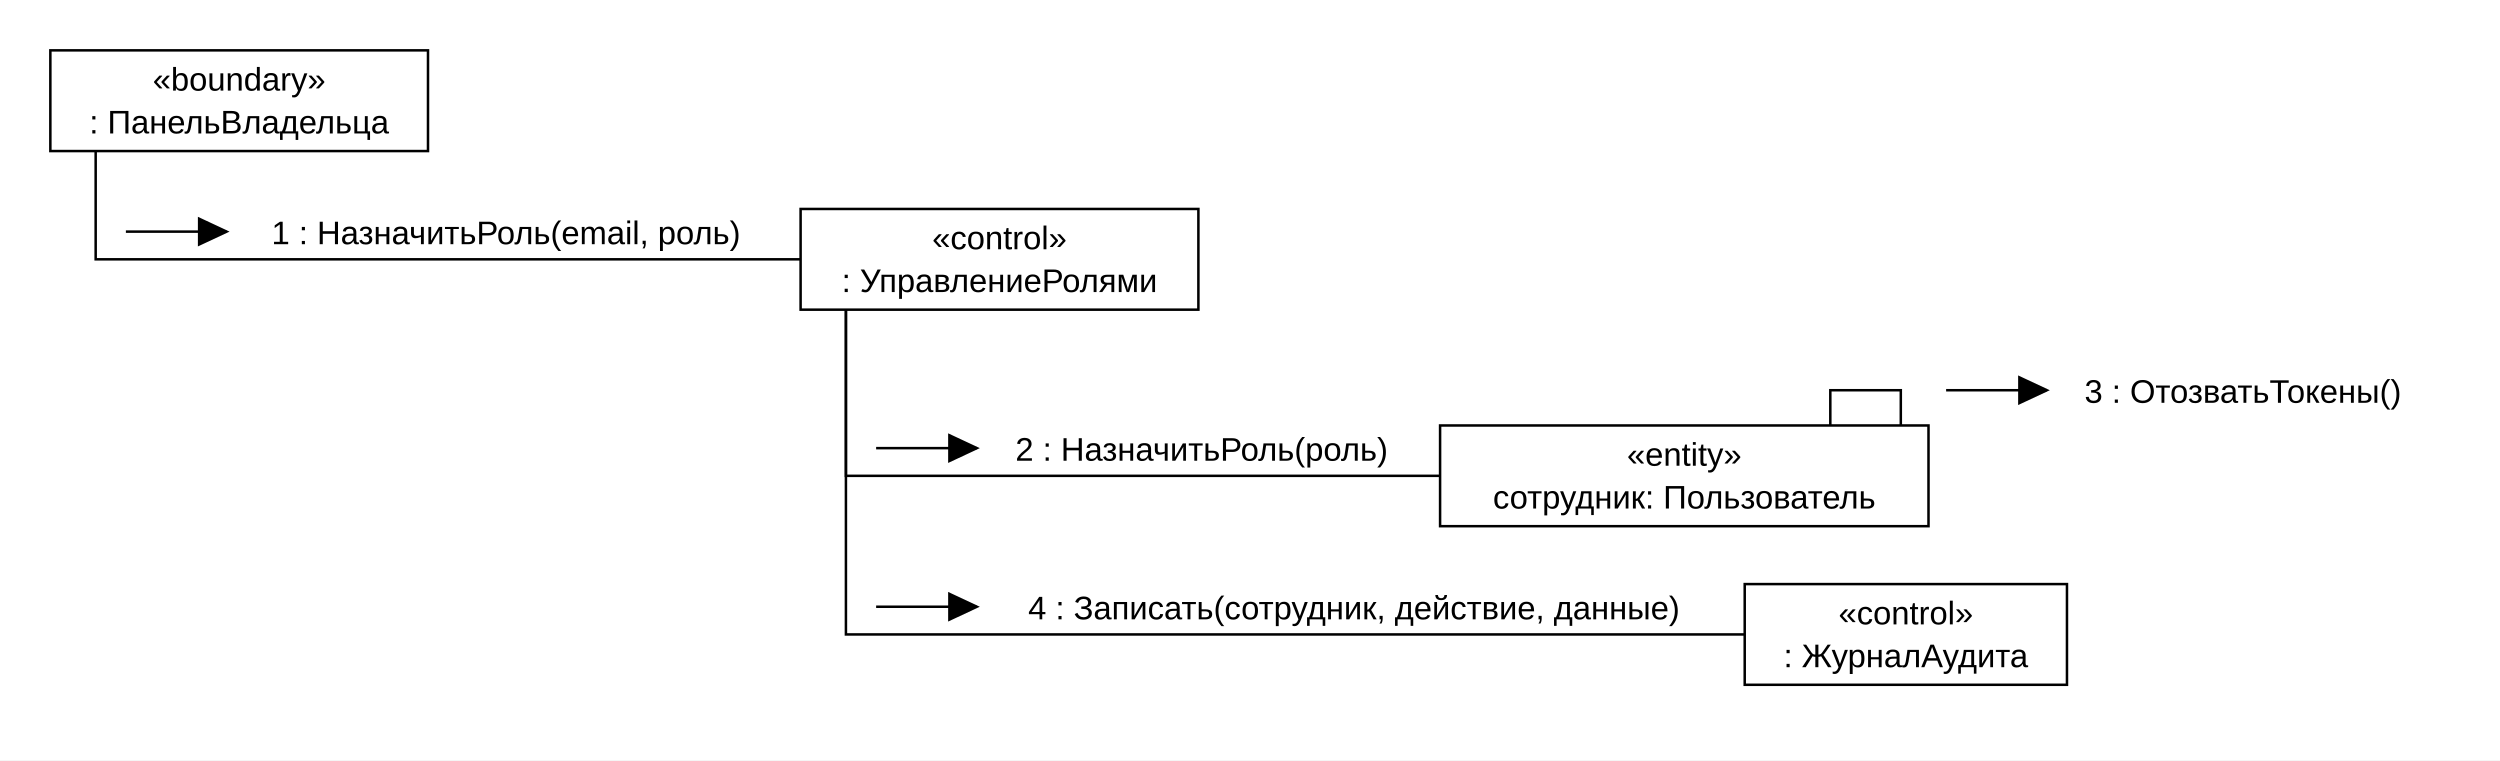
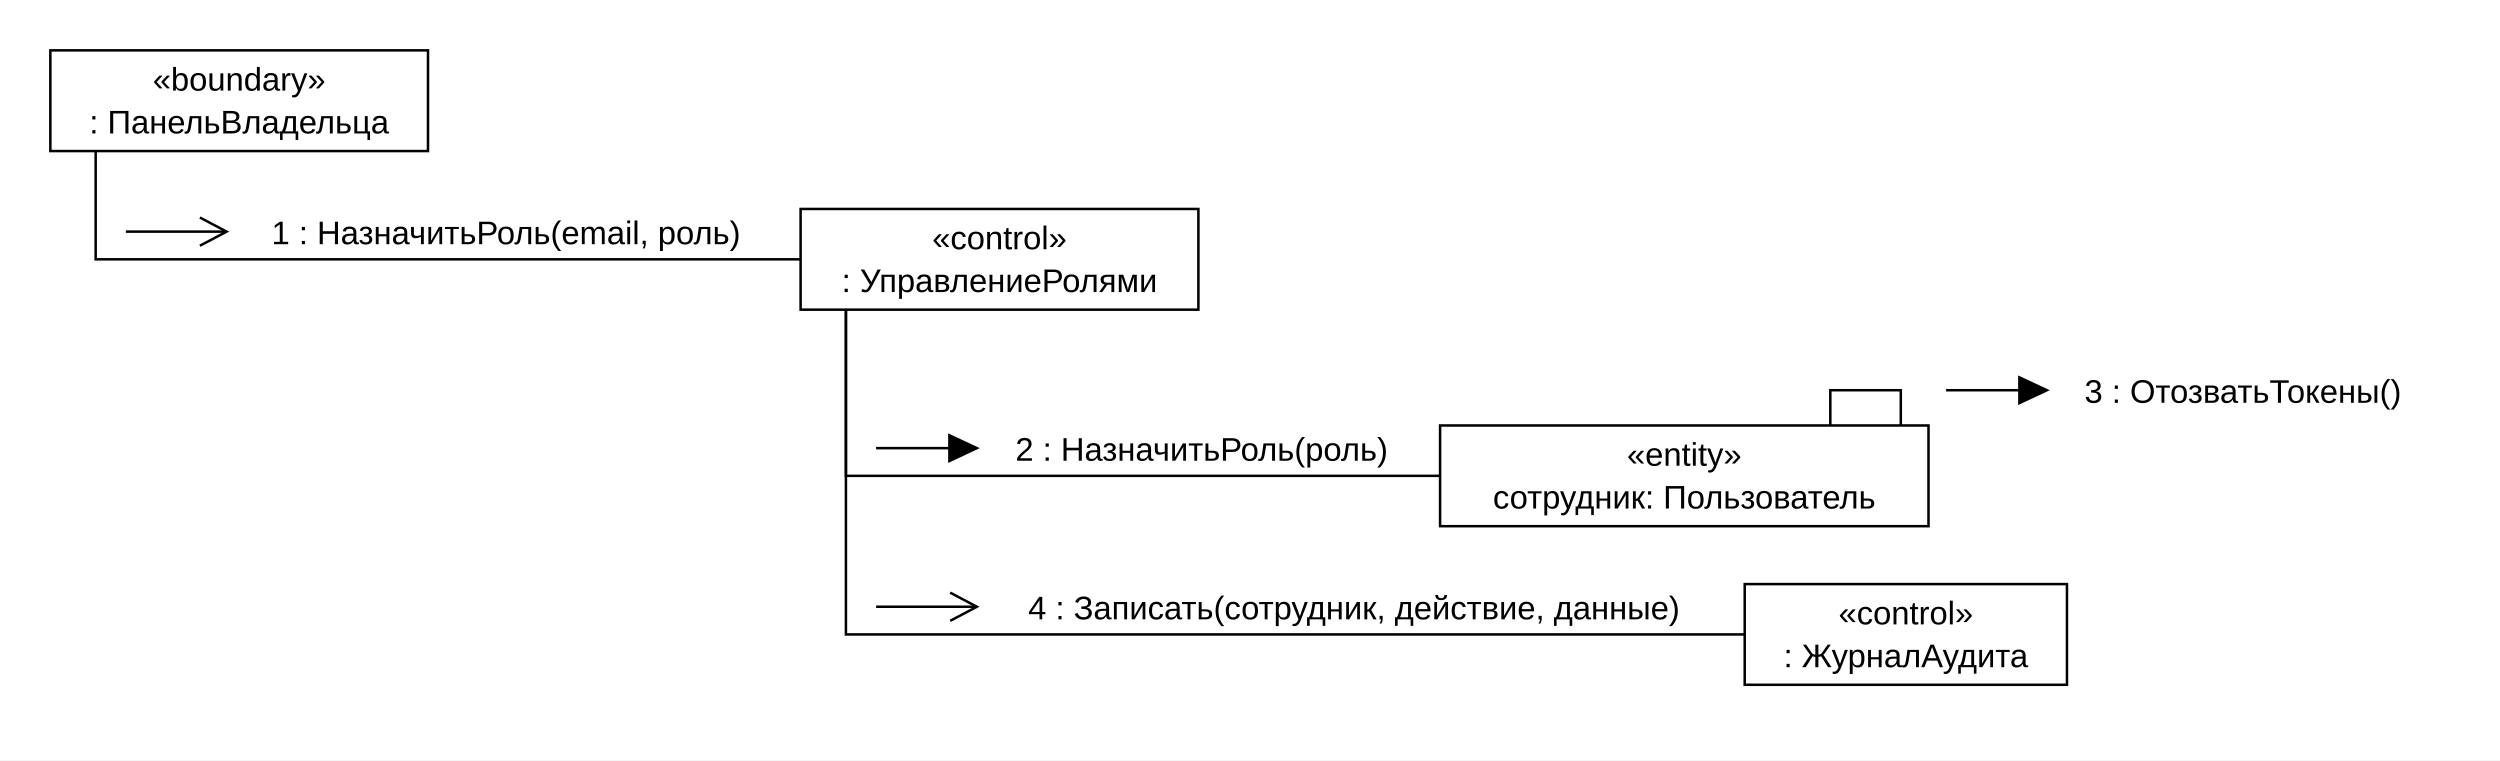
<svg xmlns="http://www.w3.org/2000/svg" width="993" height="302" viewBox="0 0 993 302">
  <rect width="993" height="302" fill="#fff" />
  <path d="M38.0,60.0 L38.0,103.0 L318.0,103.0" fill="none" stroke="#000" />
  <path d="M336.0,123.0 L336.0,189.0 L573.0,189.0" fill="none" stroke="#000" />
  <path d="M727.0,169.0 L727.0,155.0 L755.0,155.0 L755.0,169.0" fill="none" stroke="#000" />
  <path d="M336.0,123.0 L336.0,252.0 L694.0,252.0" fill="none" stroke="#000" />
  <rect x="20.0" y="20.0" width="150.0" height="40.0" fill="#fff" stroke="#000" />
  <text x="95.0" y="36.0" font-family="Arial, Helvetica, sans-serif" font-size="13" text-anchor="middle" font-weight="normal" fill="#000">«boundary»</text>
  <text x="95.0" y="53.0" font-family="Arial, Helvetica, sans-serif" font-size="13" text-anchor="middle" font-weight="normal" fill="#000">: ПанельВладельца</text>
  <rect x="318.0" y="83.0" width="158.0" height="40.0" fill="#fff" stroke="#000" />
  <text x="397.0" y="99.0" font-family="Arial, Helvetica, sans-serif" font-size="13" text-anchor="middle" font-weight="normal" fill="#000">«control»</text>
  <text x="397.0" y="116.0" font-family="Arial, Helvetica, sans-serif" font-size="13" text-anchor="middle" font-weight="normal" fill="#000">: УправлениеРолями</text>
  <rect x="572.0" y="169.0" width="194.0" height="40.0" fill="#fff" stroke="#000" />
  <text x="669.0" y="185.0" font-family="Arial, Helvetica, sans-serif" font-size="13" text-anchor="middle" font-weight="normal" fill="#000">«entity»</text>
  <text x="669.0" y="202.0" font-family="Arial, Helvetica, sans-serif" font-size="13" text-anchor="middle" font-weight="normal" fill="#000">сотрудник: Пользователь</text>
  <rect x="693.0" y="232.0" width="128.0" height="40.0" fill="#fff" stroke="#000" />
  <text x="757.0" y="248.0" font-family="Arial, Helvetica, sans-serif" font-size="13" text-anchor="middle" font-weight="normal" fill="#000">«control»</text>
  <text x="757.0" y="265.0" font-family="Arial, Helvetica, sans-serif" font-size="13" text-anchor="middle" font-weight="normal" fill="#000">: ЖурналАудита</text>
  <line x1="50.0" y1="92.0" x2="90.0" y2="92.0" stroke="#000" />
-   <polygon points="90.0,92.0 79.1,86.9 79.1,97.1" fill="#000" stroke="#000" />
+   <path d="M79.4,86.4 L90.0,92.0 L79.4,97.6" fill="none" stroke="#000" />
  <text x="201.0" y="97.0" font-family="Arial, Helvetica, sans-serif" font-size="13" text-anchor="middle" font-weight="normal" fill="#000">1 : НазначитьРоль(email, роль)</text>
  <line x1="348.0" y1="178.0" x2="388.0" y2="178.0" stroke="#000" />
  <polygon points="388.0,178.0 377.1,172.9 377.1,183.1" fill="#000" stroke="#000" />
  <text x="477.3" y="183.0" font-family="Arial, Helvetica, sans-serif" font-size="13" text-anchor="middle" font-weight="normal" fill="#000">2 : НазначитьРоль(роль)</text>
  <line x1="773.0" y1="155.0" x2="813.0" y2="155.0" stroke="#000" />
  <polygon points="813.0,155.0 802.1,149.9 802.1,160.1" fill="#000" stroke="#000" />
  <text x="890.9" y="160.0" font-family="Arial, Helvetica, sans-serif" font-size="13" text-anchor="middle" font-weight="normal" fill="#000">3 : ОтозватьТокены()</text>
  <line x1="348.0" y1="241.0" x2="388.0" y2="241.0" stroke="#000" />
-   <polygon points="388.0,241.0 377.1,235.9 377.1,246.1" fill="#000" stroke="#000" />
+   <path d="M377.4,235.4 L388.0,241.0 L377.4,246.6" fill="none" stroke="#000" />
  <text x="537.8" y="246.0" font-family="Arial, Helvetica, sans-serif" font-size="13" text-anchor="middle" font-weight="normal" fill="#000">4 : Записать(сотрудник, действие, данные)</text>
</svg>
